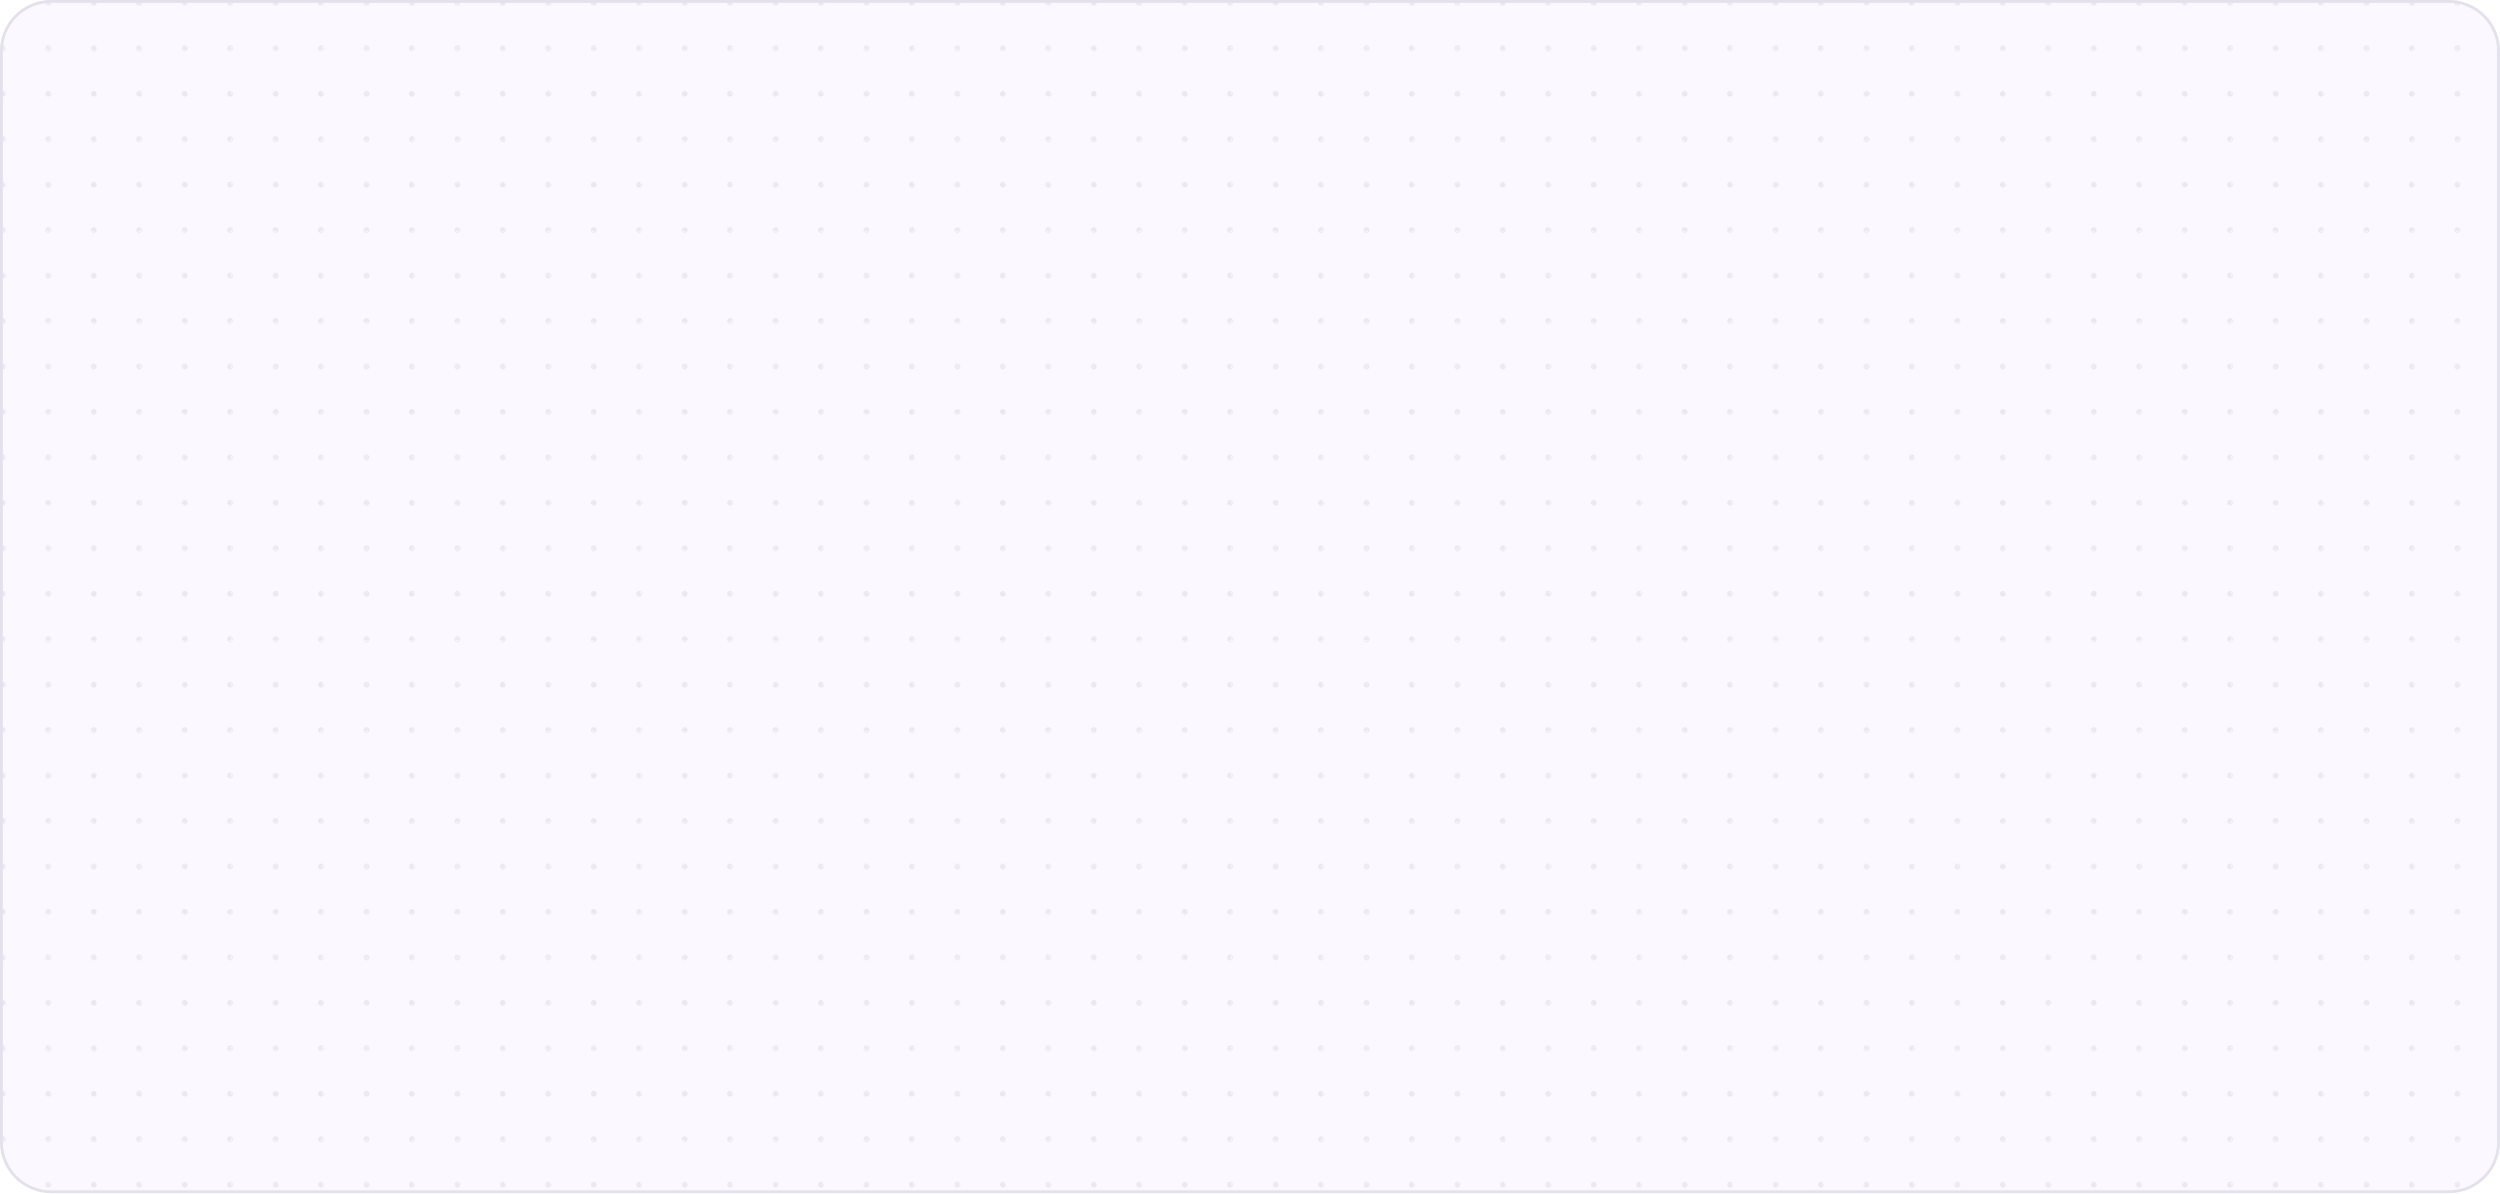
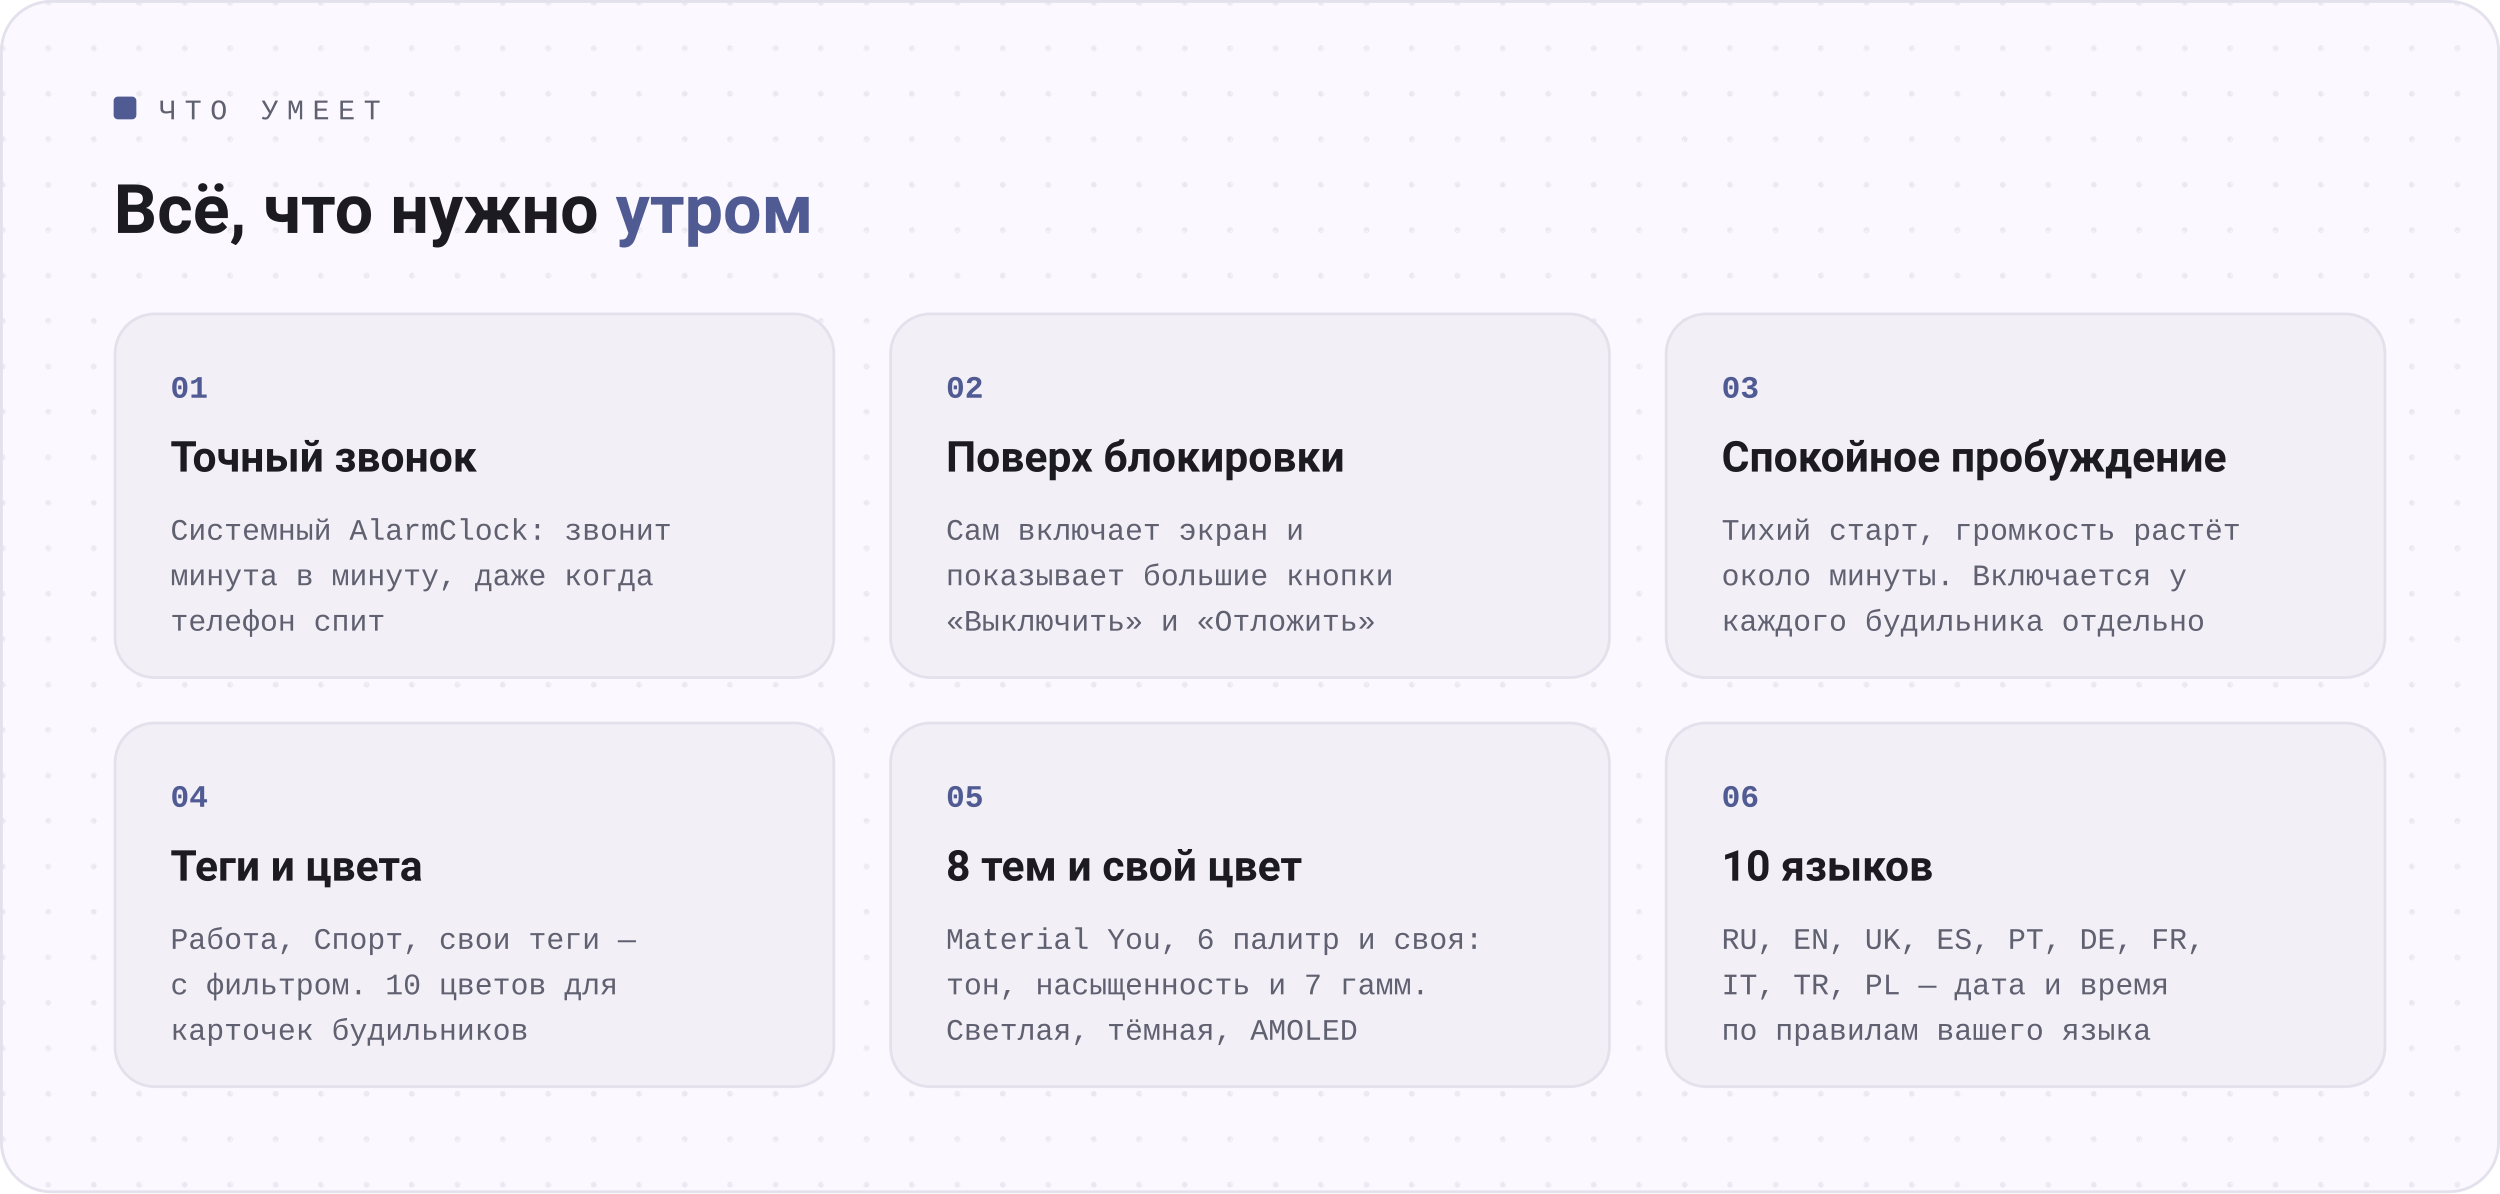
<svg xmlns="http://www.w3.org/2000/svg" width="880" height="420" viewBox="0 0 880 420" role="img" aria-label="ЧТО УМЕЕТ — Всё, что нужно утром">
  <style>
.m{font-family:"JetBrains Mono",SFMono-Regular,Consolas,"Liberation Mono",Menlo,monospace}
.s{font-family:"Google Sans",Roboto,"Segoe UI",Helvetica,Arial,sans-serif}
- .f{opacity:0;animation:in .7s ease-out forwards}
+ .f{animation:in .7s ease-out both}
.d1{animation-delay:.1s}.d2{animation-delay:.25s}.d3{animation-delay:.4s}.d4{animation-delay:.55s}
@keyframes in{from{opacity:0;transform:translateY(6px)}to{opacity:1;transform:none}}
.card{fill:#F3EFF7;stroke:#E3E1EC}
.t{font-size:15px;font-weight:700;fill:#1B1B21}
.x{font-size:10.5px;fill:#5F6070}
.n{font-size:11px;font-weight:700;fill:#4F5B92}
</style>
  <defs>
    <pattern id="dots" width="16" height="16" patternUnits="userSpaceOnUse">
      <circle cx="1" cy="1" r="1" fill="#EAE7F0" />
    </pattern>
  </defs>
  <rect width="880" height="420" rx="18" fill="#FBF8FF" />
  <rect width="880" height="420" rx="18" fill="url(#dots)" />
  <rect x=".5" y=".5" width="879" height="419" rx="17.5" fill="none" stroke="#E3E1EC" />
  <g class="f d1">
    <rect x="40" y="34" width="8" height="8" rx="1.5" fill="#4F5B92" />
    <text x="56" y="42" class="m" font-size="10" fill="#5F6070" letter-spacing="3">ЧТО УМЕЕТ</text>
    <text x="40" y="82" class="s" font-size="24" font-weight="700" fill="#1B1B21">Всё, что нужно <tspan fill="#4F5B92">утром</tspan>
    </text>
  </g>
  <g class="f d2">
    <rect x="40.5" y="110.5" width="253" height="128" rx="14" class="card" />
    <text x="60" y="140" class="m n">01</text>
    <text x="60" y="166" class="s t">Точный звонок</text>
    <text x="60" y="190" class="m x">Системный AlarmClock: звонит</text>
    <text x="60" y="206" class="m x">минута в минуту, даже когда</text>
    <text x="60" y="222" class="m x">телефон спит</text>
    <rect x="313.5" y="110.5" width="253" height="128" rx="14" class="card" />
    <text x="333" y="140" class="m n">02</text>
    <text x="333" y="166" class="s t">Поверх блокировки</text>
    <text x="333" y="190" class="m x">Сам включает экран и</text>
    <text x="333" y="206" class="m x">показывает большие кнопки</text>
    <text x="333" y="222" class="m x">«Выключить» и «Отложить»</text>
    <rect x="586.5" y="110.5" width="253" height="128" rx="14" class="card" />
    <text x="606" y="140" class="m n">03</text>
    <text x="606" y="166" class="s t">Спокойное пробуждение</text>
    <text x="606" y="190" class="m x">Тихий старт, громкость растёт</text>
    <text x="606" y="206" class="m x">около минуты. Включается у</text>
    <text x="606" y="222" class="m x">каждого будильника отдельно</text>
  </g>
  <g class="f d3">
    <rect x="40.5" y="254.5" width="253" height="128" rx="14" class="card" />
    <text x="60" y="284" class="m n">04</text>
    <text x="60" y="310" class="s t">Теги и цвета</text>
    <text x="60" y="334" class="m x">Работа, Спорт, свои теги —</text>
    <text x="60" y="350" class="m x">с фильтром. 10 цветов для</text>
    <text x="60" y="366" class="m x">карточек будильников</text>
    <rect x="313.5" y="254.5" width="253" height="128" rx="14" class="card" />
    <text x="333" y="284" class="m n">05</text>
    <text x="333" y="310" class="s t">8 тем и свой цвет</text>
    <text x="333" y="334" class="m x">Material You, 6 палитр и своя:</text>
    <text x="333" y="350" class="m x">тон, насыщенность и 7 гамм.</text>
    <text x="333" y="366" class="m x">Светлая, тёмная, AMOLED</text>
    <rect x="586.5" y="254.5" width="253" height="128" rx="14" class="card" />
    <text x="606" y="284" class="m n">06</text>
    <text x="606" y="310" class="s t">10 языков</text>
    <text x="606" y="334" class="m x">RU, EN, UK, ES, PT, DE, FR,</text>
    <text x="606" y="350" class="m x">IT, TR, PL — дата и время</text>
    <text x="606" y="366" class="m x">по правилам вашего языка</text>
  </g>
</svg>
